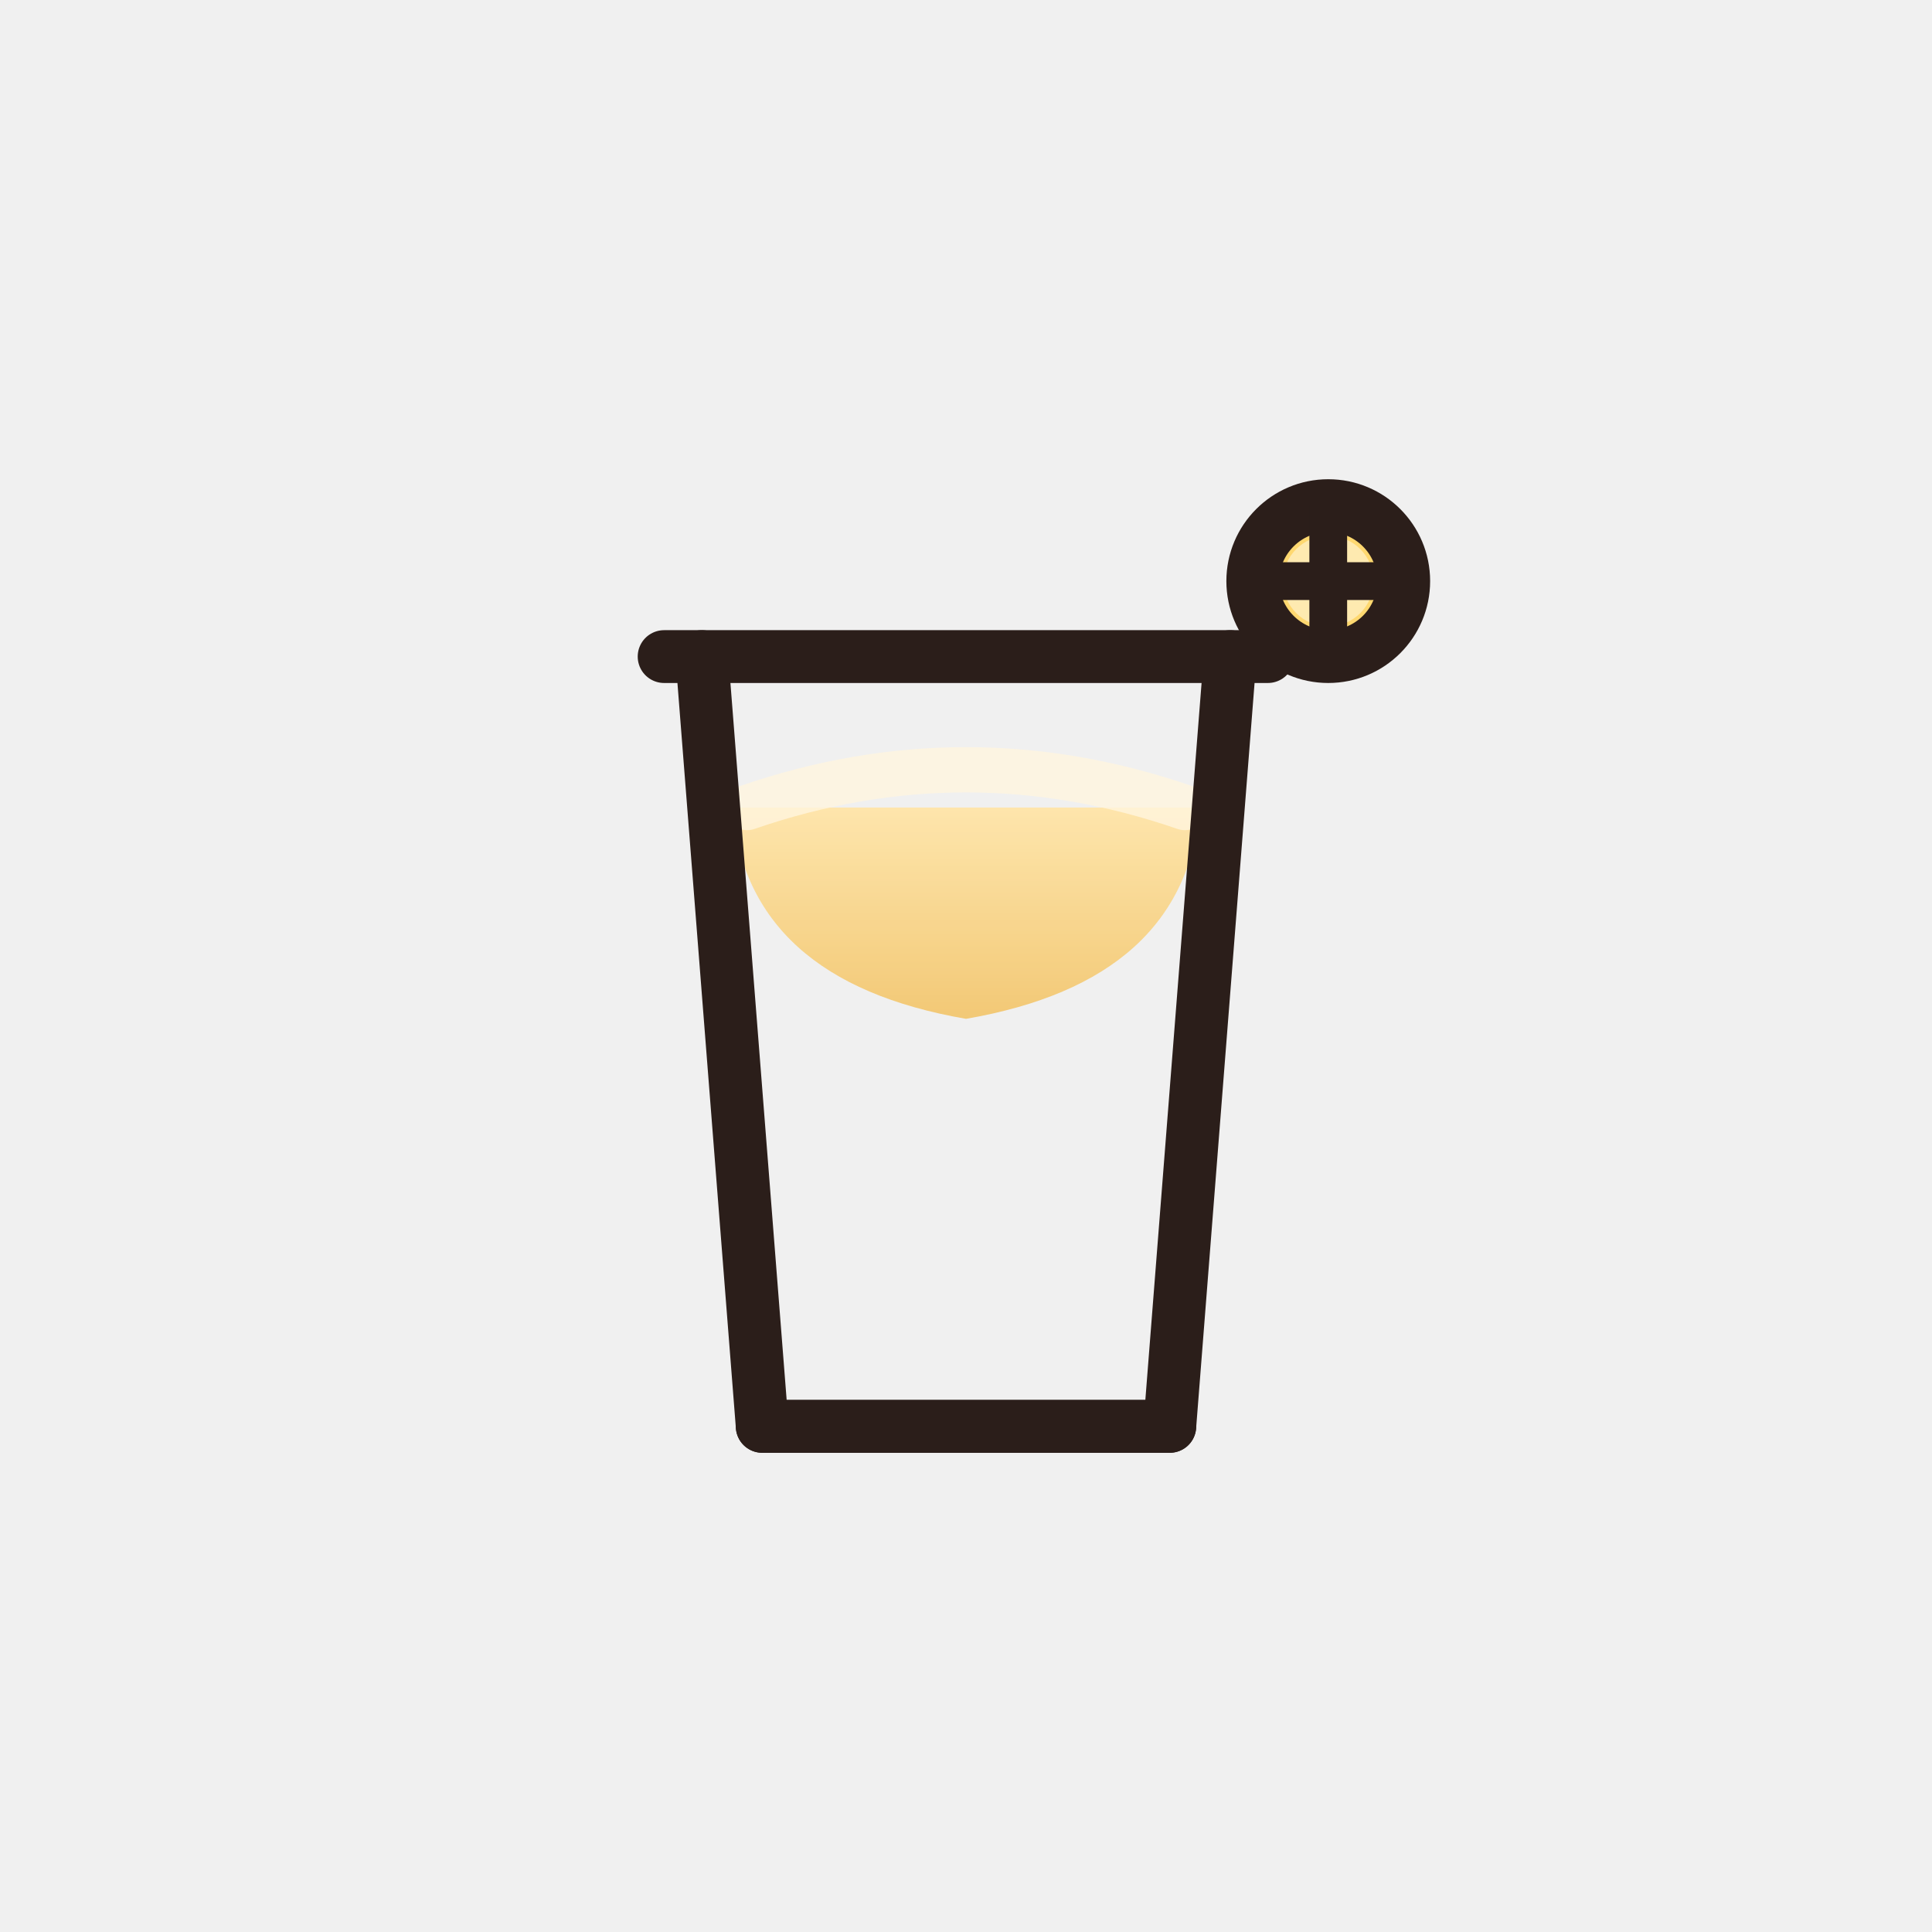
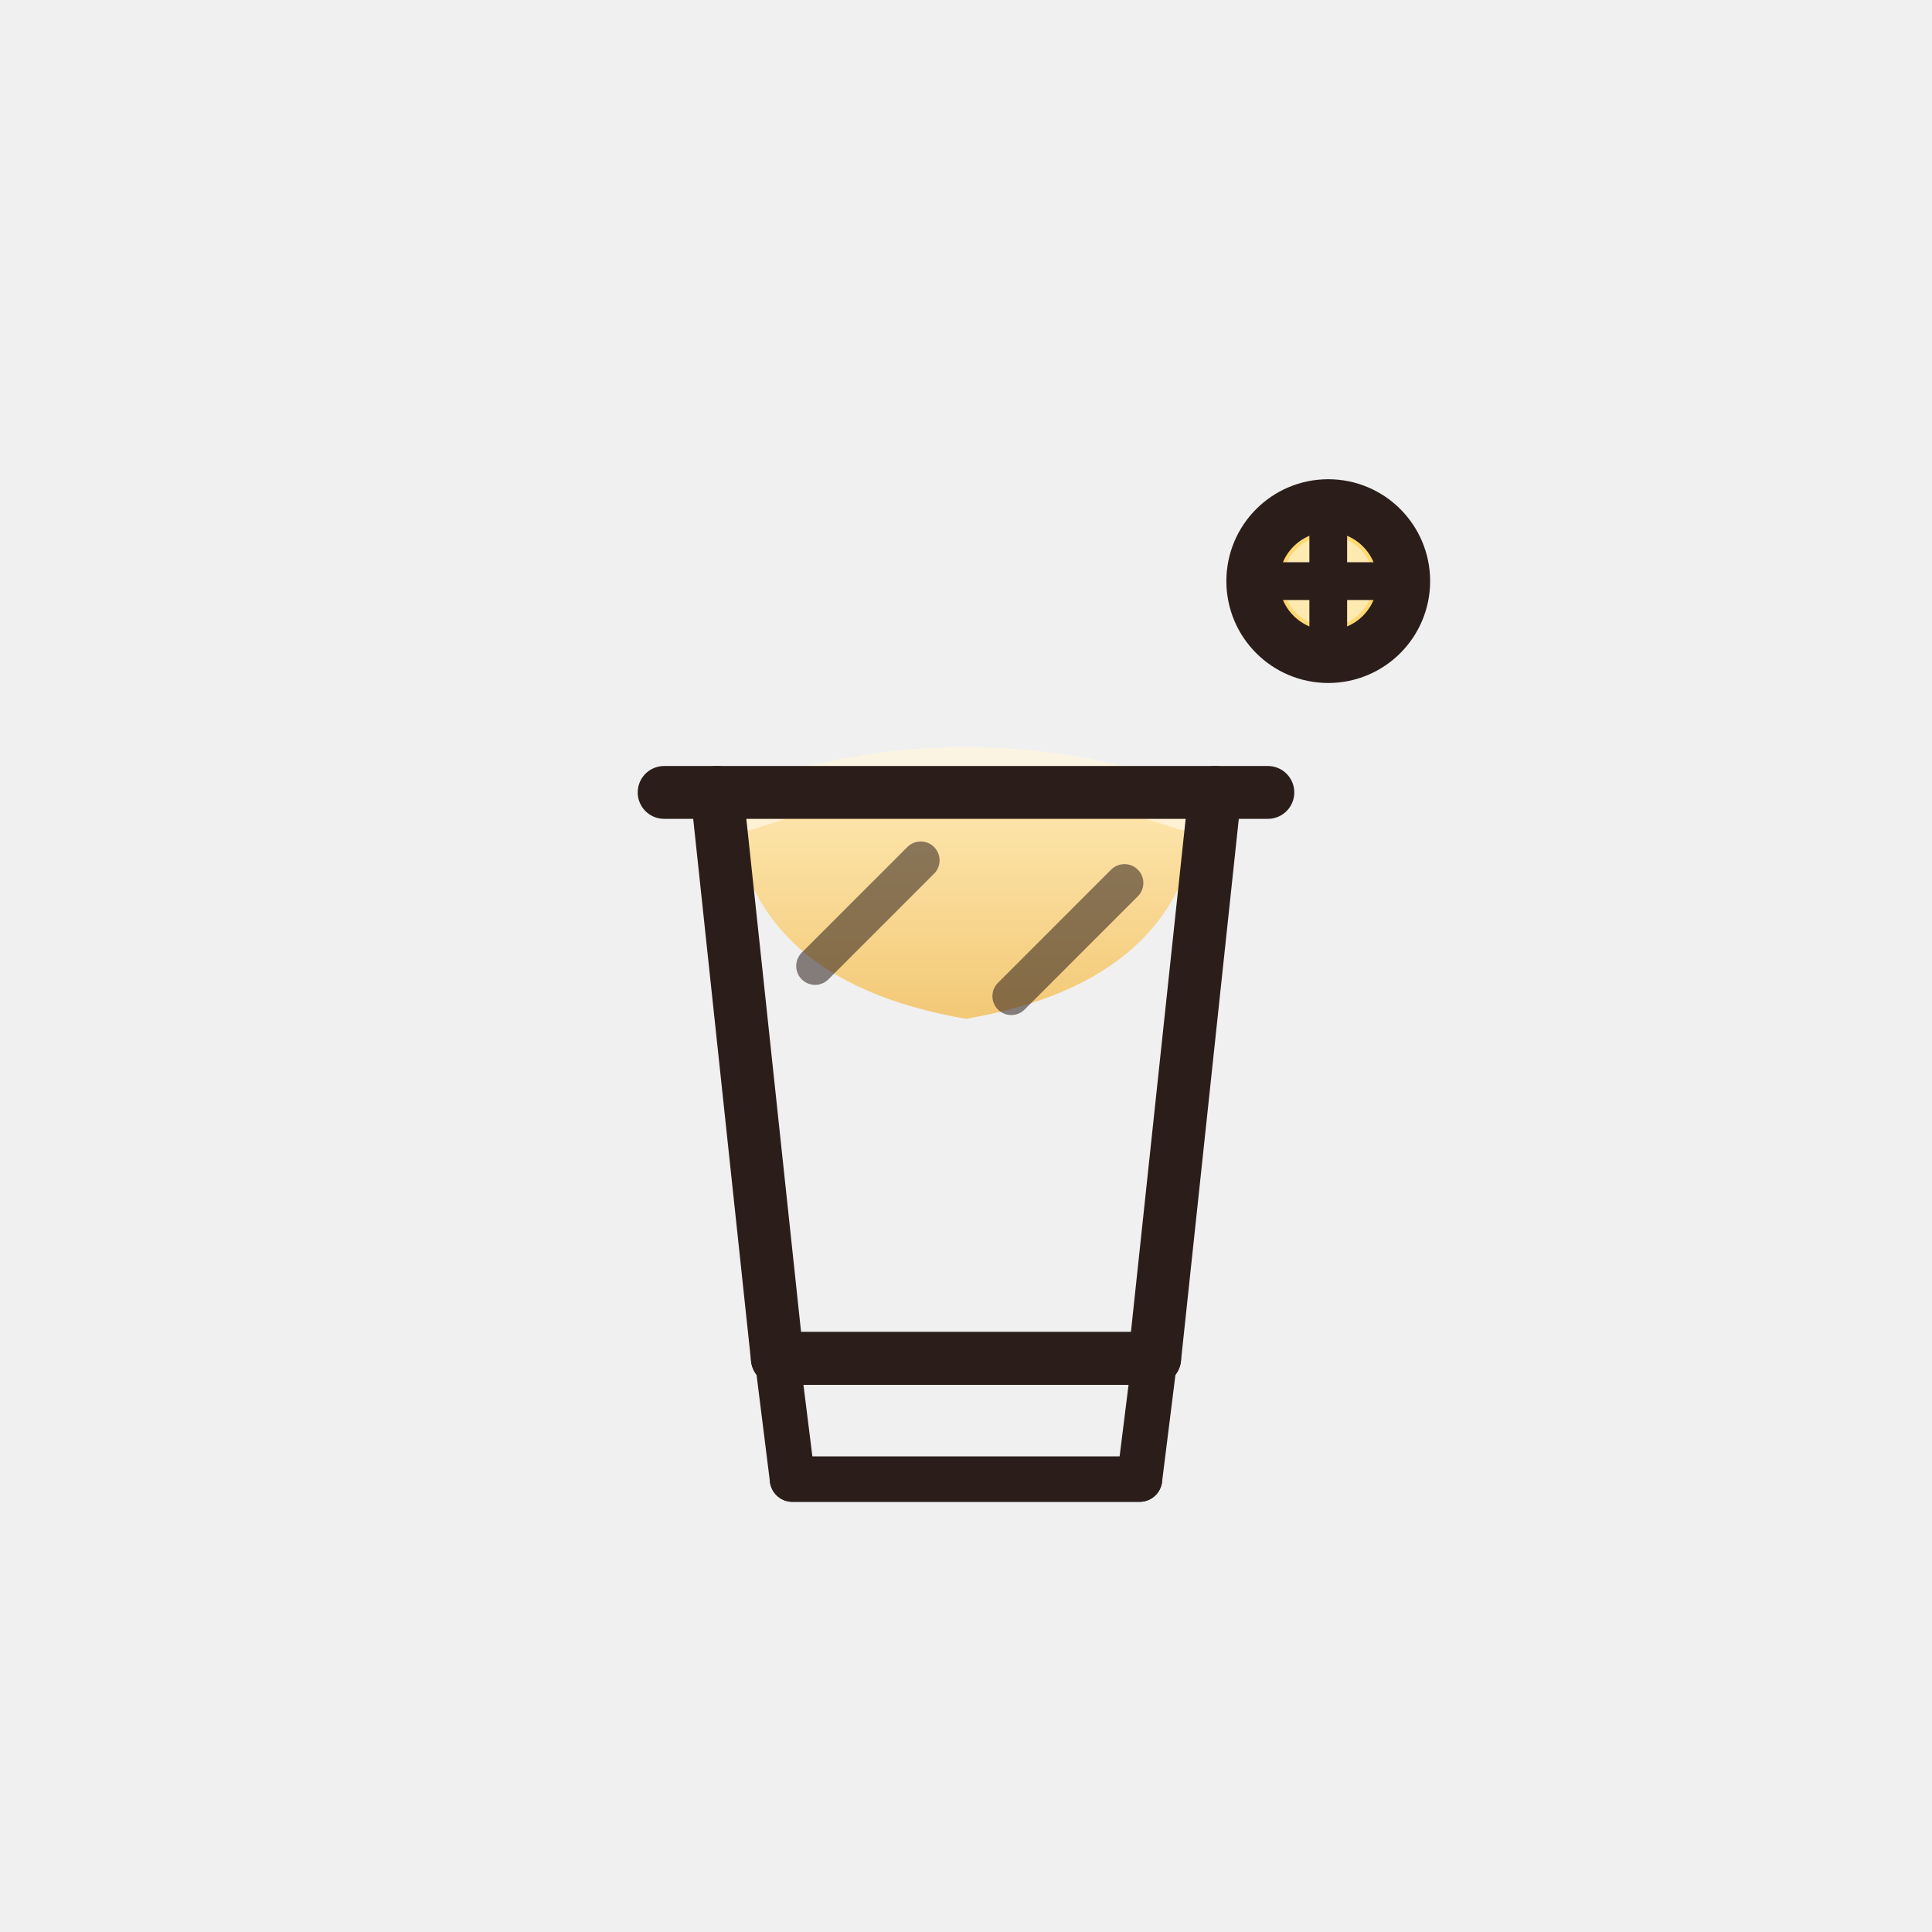
<svg xmlns="http://www.w3.org/2000/svg" viewBox="0 0 512 512" role="img" aria-label="Whiskey Sour">
  <defs>
    <linearGradient id="sour" x1="0" y1="0" x2="0" y2="1">
      <stop offset="0" stop-color="#ffe4a6" />
      <stop offset="1" stop-color="#f2c56b" />
    </linearGradient>
  </defs>
  <path d="M194 214 H318 Q314 260 256 270 Q198 260 194 214 Z" fill="url(#sour)" opacity="0.92" />
  <path d="M198 214 Q256 194 314 214" fill="none" stroke="#fff5df" stroke-width="12" stroke-linecap="round" opacity="0.8" />
  <circle cx="352" cy="154" r="20" fill="#ffd76a" opacity="0.95" />
  <circle cx="352" cy="154" r="12" fill="#ffffff" opacity="0.45" />
  <g fill="none" stroke="#2b1e1a" stroke-width="14" stroke-linecap="round" stroke-linejoin="round">
-     <path d="M176 174 H336" />
-     <path d="M186 174 L202 378 H310 L326 174" />
-     <path d="M202 378 H310" />
+     <path d="M176 210 H336" />
+     <path d="M190 210 L206 360 H306 L322 210" />
+     <path d="M206 360 H306" />
+     <path d="M206 360 L210 392 H302 L306 360" stroke-width="12" />
+     <path d="M210 392 H302" stroke-width="12" />
+     <path d="M216 256 L244 228" stroke-width="10" opacity="0.55" />
+     <path d="M268 264 L298 234" stroke-width="10" opacity="0.55" />
    <circle cx="352" cy="154" r="20" />
    <path d="M352 134 L352 174" stroke-width="10" />
    <path d="M332 154 L372 154" stroke-width="10" />
  </g>
</svg>
